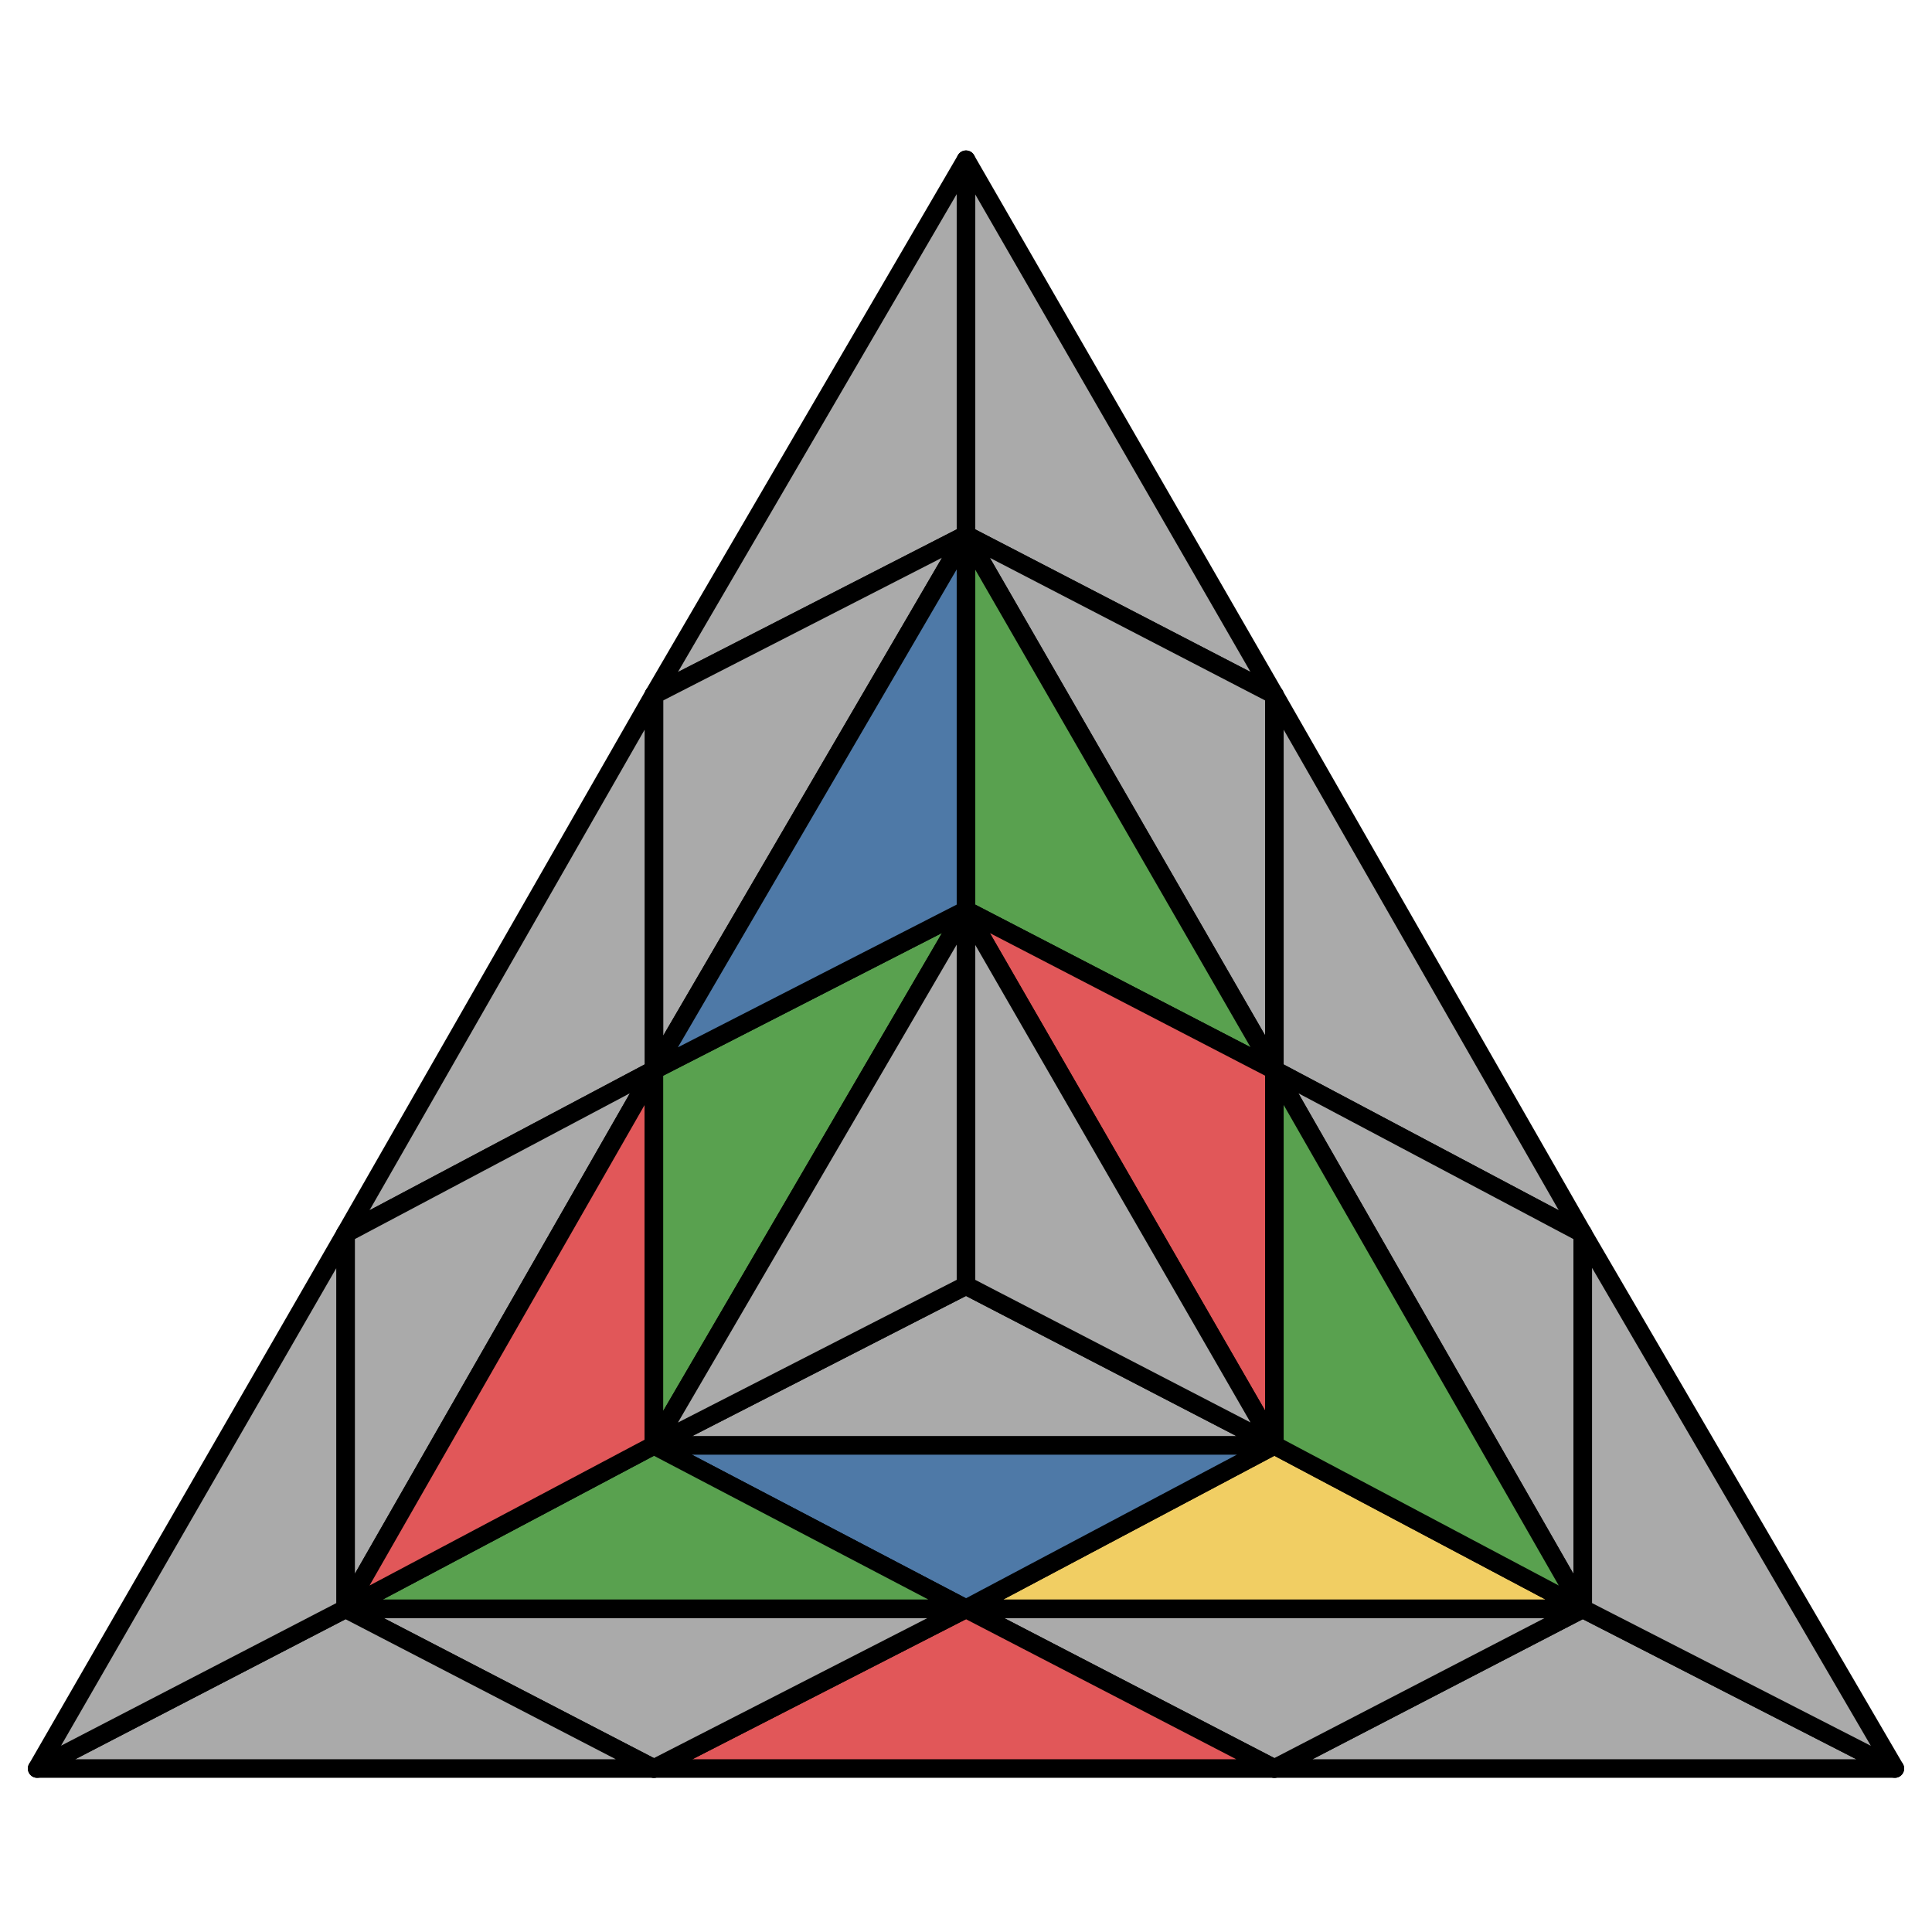
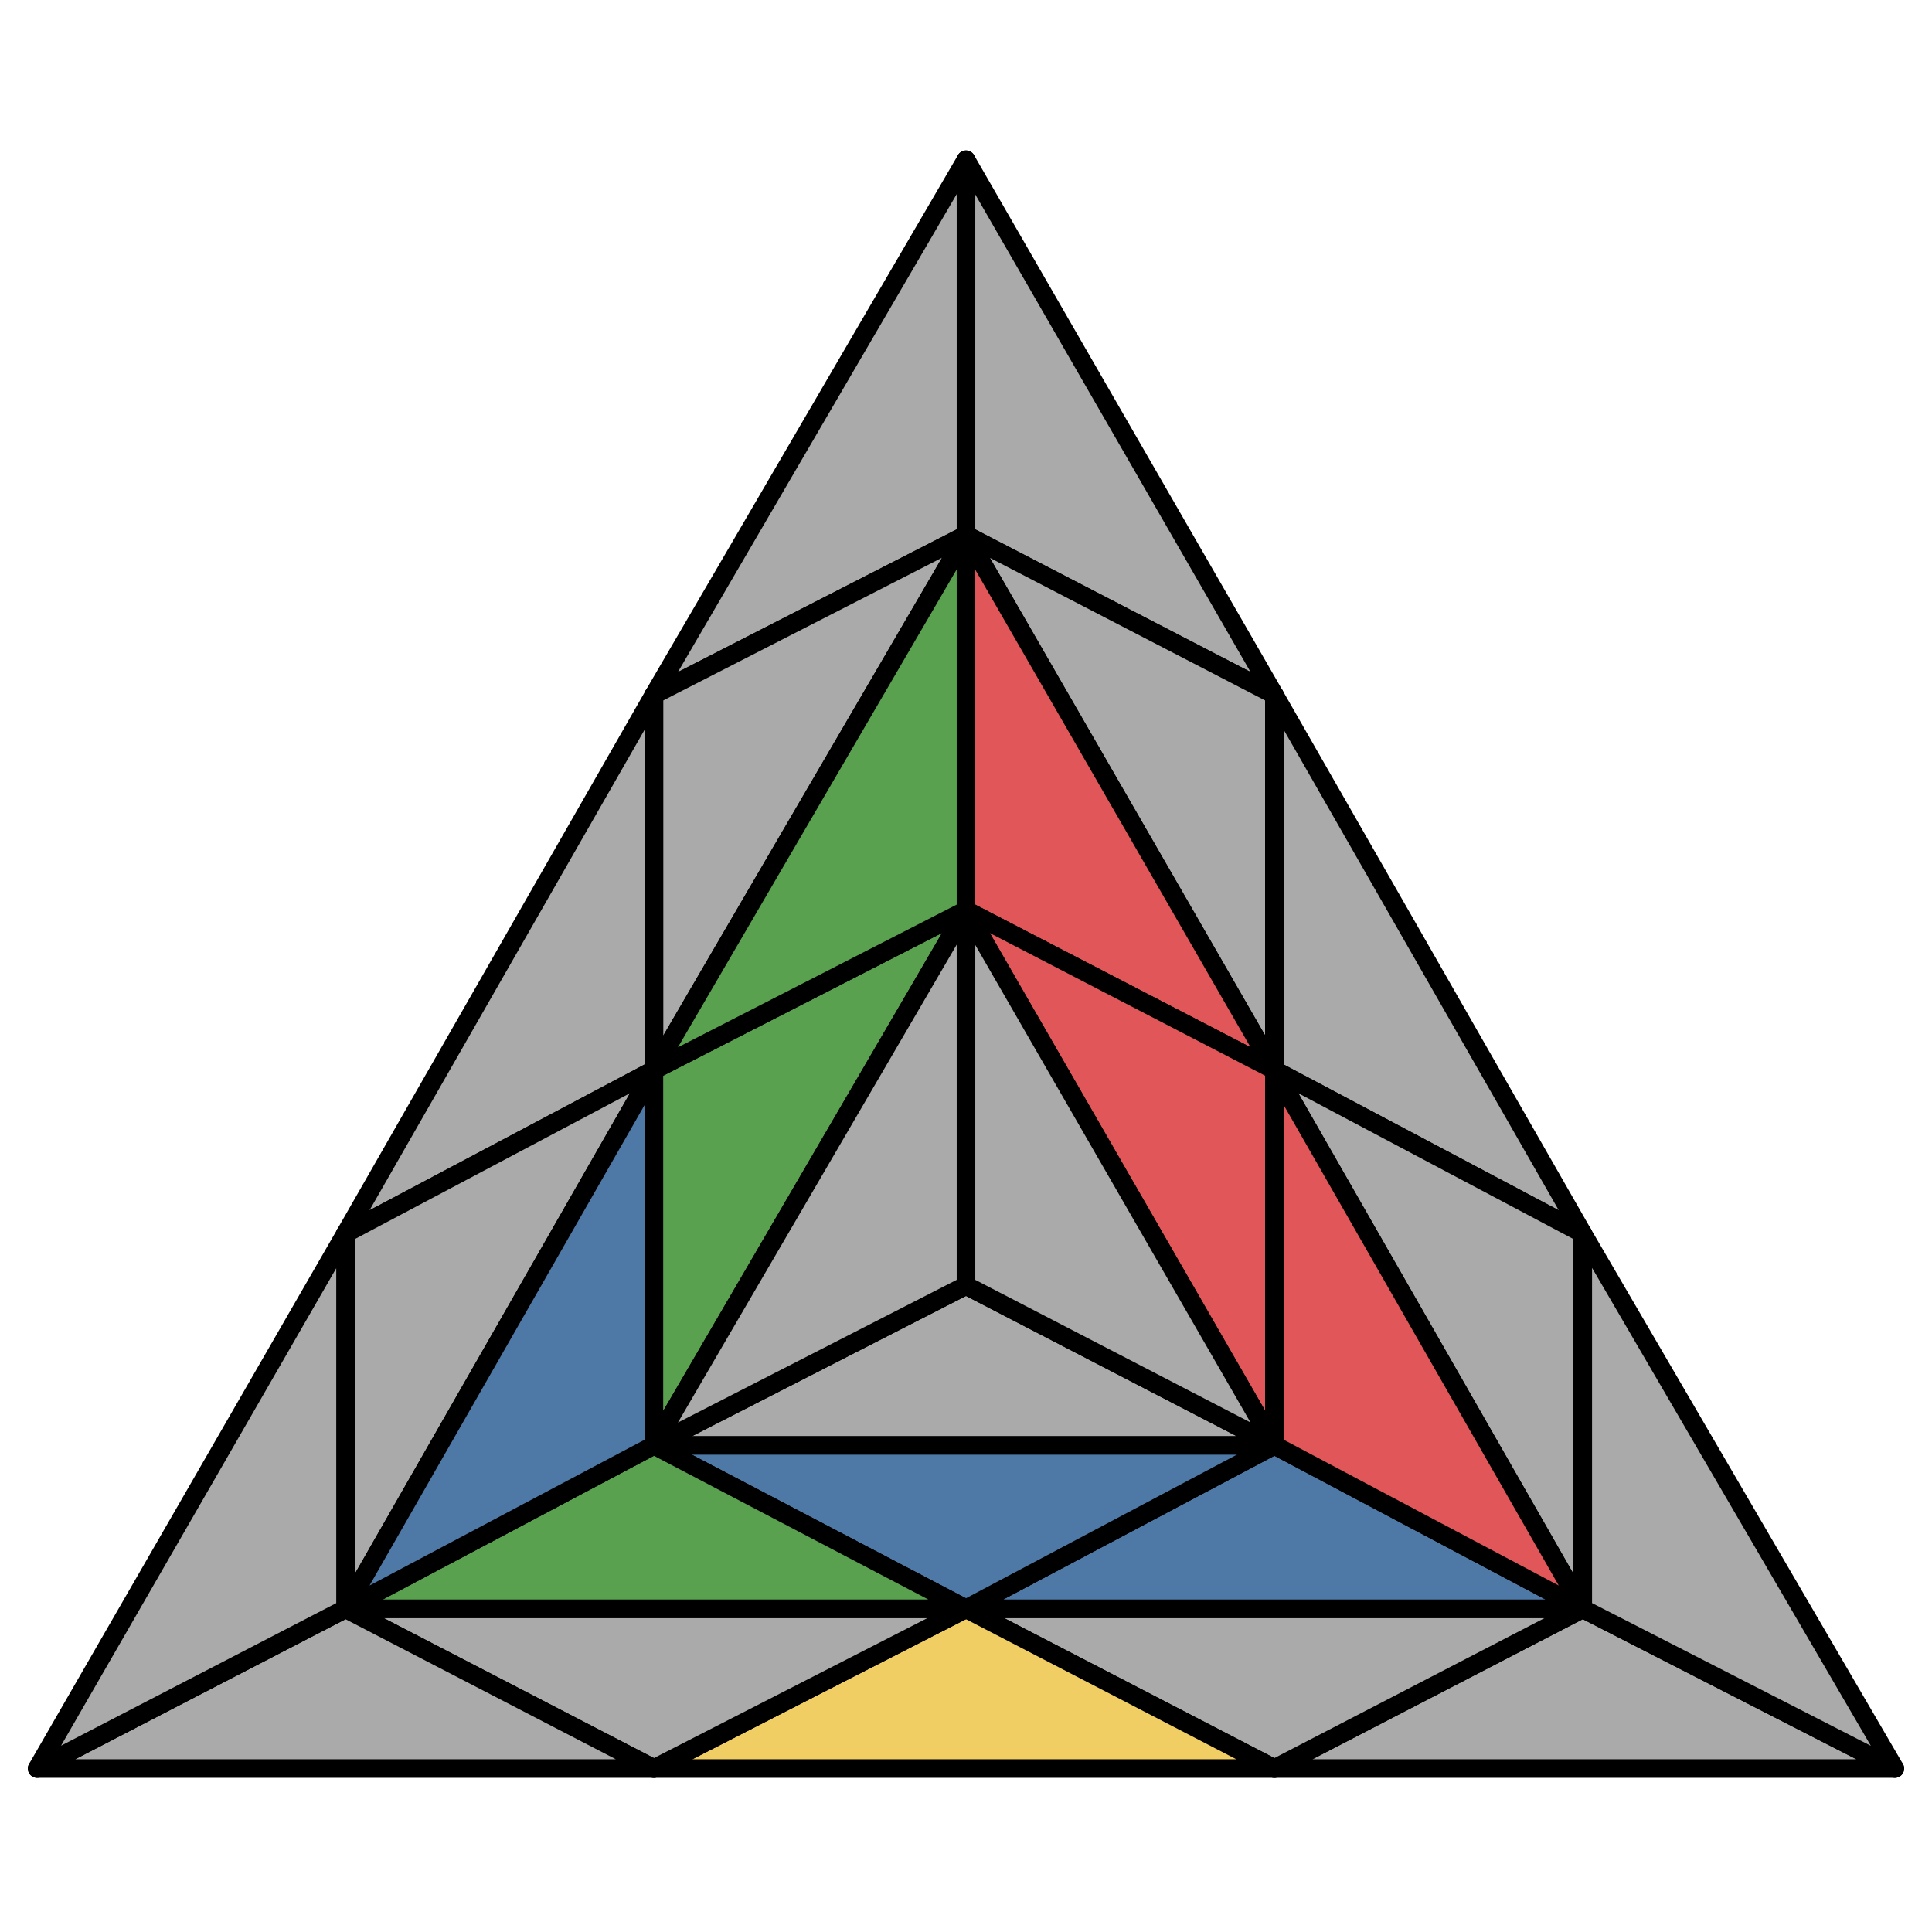
<svg xmlns="http://www.w3.org/2000/svg" id="14" viewBox="0 0 520 520">
  <style>
polygon { stroke: black; stroke-width: 5px; stroke-linejoin: round;}
.green {fill: #59a14f;}
.red {fill: #e15759;}
.blue {fill: #4e79a7;}
.yellow {fill: #f1ce63;}
.grey {fill: #aaa;}
</style>
  <polygon class="grey" points="343 476 426 433 510 476" />
  <polygon class="grey" points="260 433 343 476 426 433" />
-   <polygon class="red" points="176 476 260 433 343 476" />
+   <polygon class="yellow" points="176 476 260 433 343 476" />
  <polygon class="grey" points="93 433 176 476 260 433" />
  <polygon class="grey" points="10 476 93 433 176 476" />
  <polygon class="grey" points="176 187 260 144 260 43" />
  <polygon class="grey" points="176 288 176 187 260 144" />
  <polygon class="grey" points="93 332 176 288 176 187" />
  <polygon class="grey" points="93 433 93 332 176 288" />
  <polygon class="grey" points="10 476 93 433 93 332" />
  <polygon class="grey" points="343 187 260 144 260 43" />
  <polygon class="grey" points="343 288 343 187 260 144" />
  <polygon class="grey" points="426 332 343 288 343 187" />
  <polygon class="grey" points="426 433 426 332 343 288" />
  <polygon class="grey" points="426 433 510 476 426 332" />
-   <polygon class="yellow" points="426 433 343 389 260 433" />
+   <polygon class="blue" points="426 433 343 389 260 433" />
  <polygon class="blue" points="260 433 176 389 343 389" />
  <polygon class="green" points="93 433 176 389 260 433" />
-   <polygon class="red" points="176 288 93 433 176 389" />
+   <polygon class="blue" points="176 288 93 433 176 389" />
  <polygon class="green" points="176 288 260 245 176 389" />
-   <polygon class="blue" points="176 288 260 144 260 245" />
-   <polygon class="green" points="260 144 343 288 260 245" />
+   <polygon class="green" points="176 288 260 144 260 245" />
+   <polygon class="red" points="260 144 343 288 260 245" />
  <polygon class="red" points="343 288 260 245 343 389" />
-   <polygon class="green" points="343 288 426 433 343 389" />
+   <polygon class="red" points="343 288 426 433 343 389" />
  <polygon class="grey" points="343 389 260 346 176 389" />
  <polygon class="grey" points="176 389 260 245 260 346" />
  <polygon class="grey" points="343 389 260 245 260 346" />
</svg>
